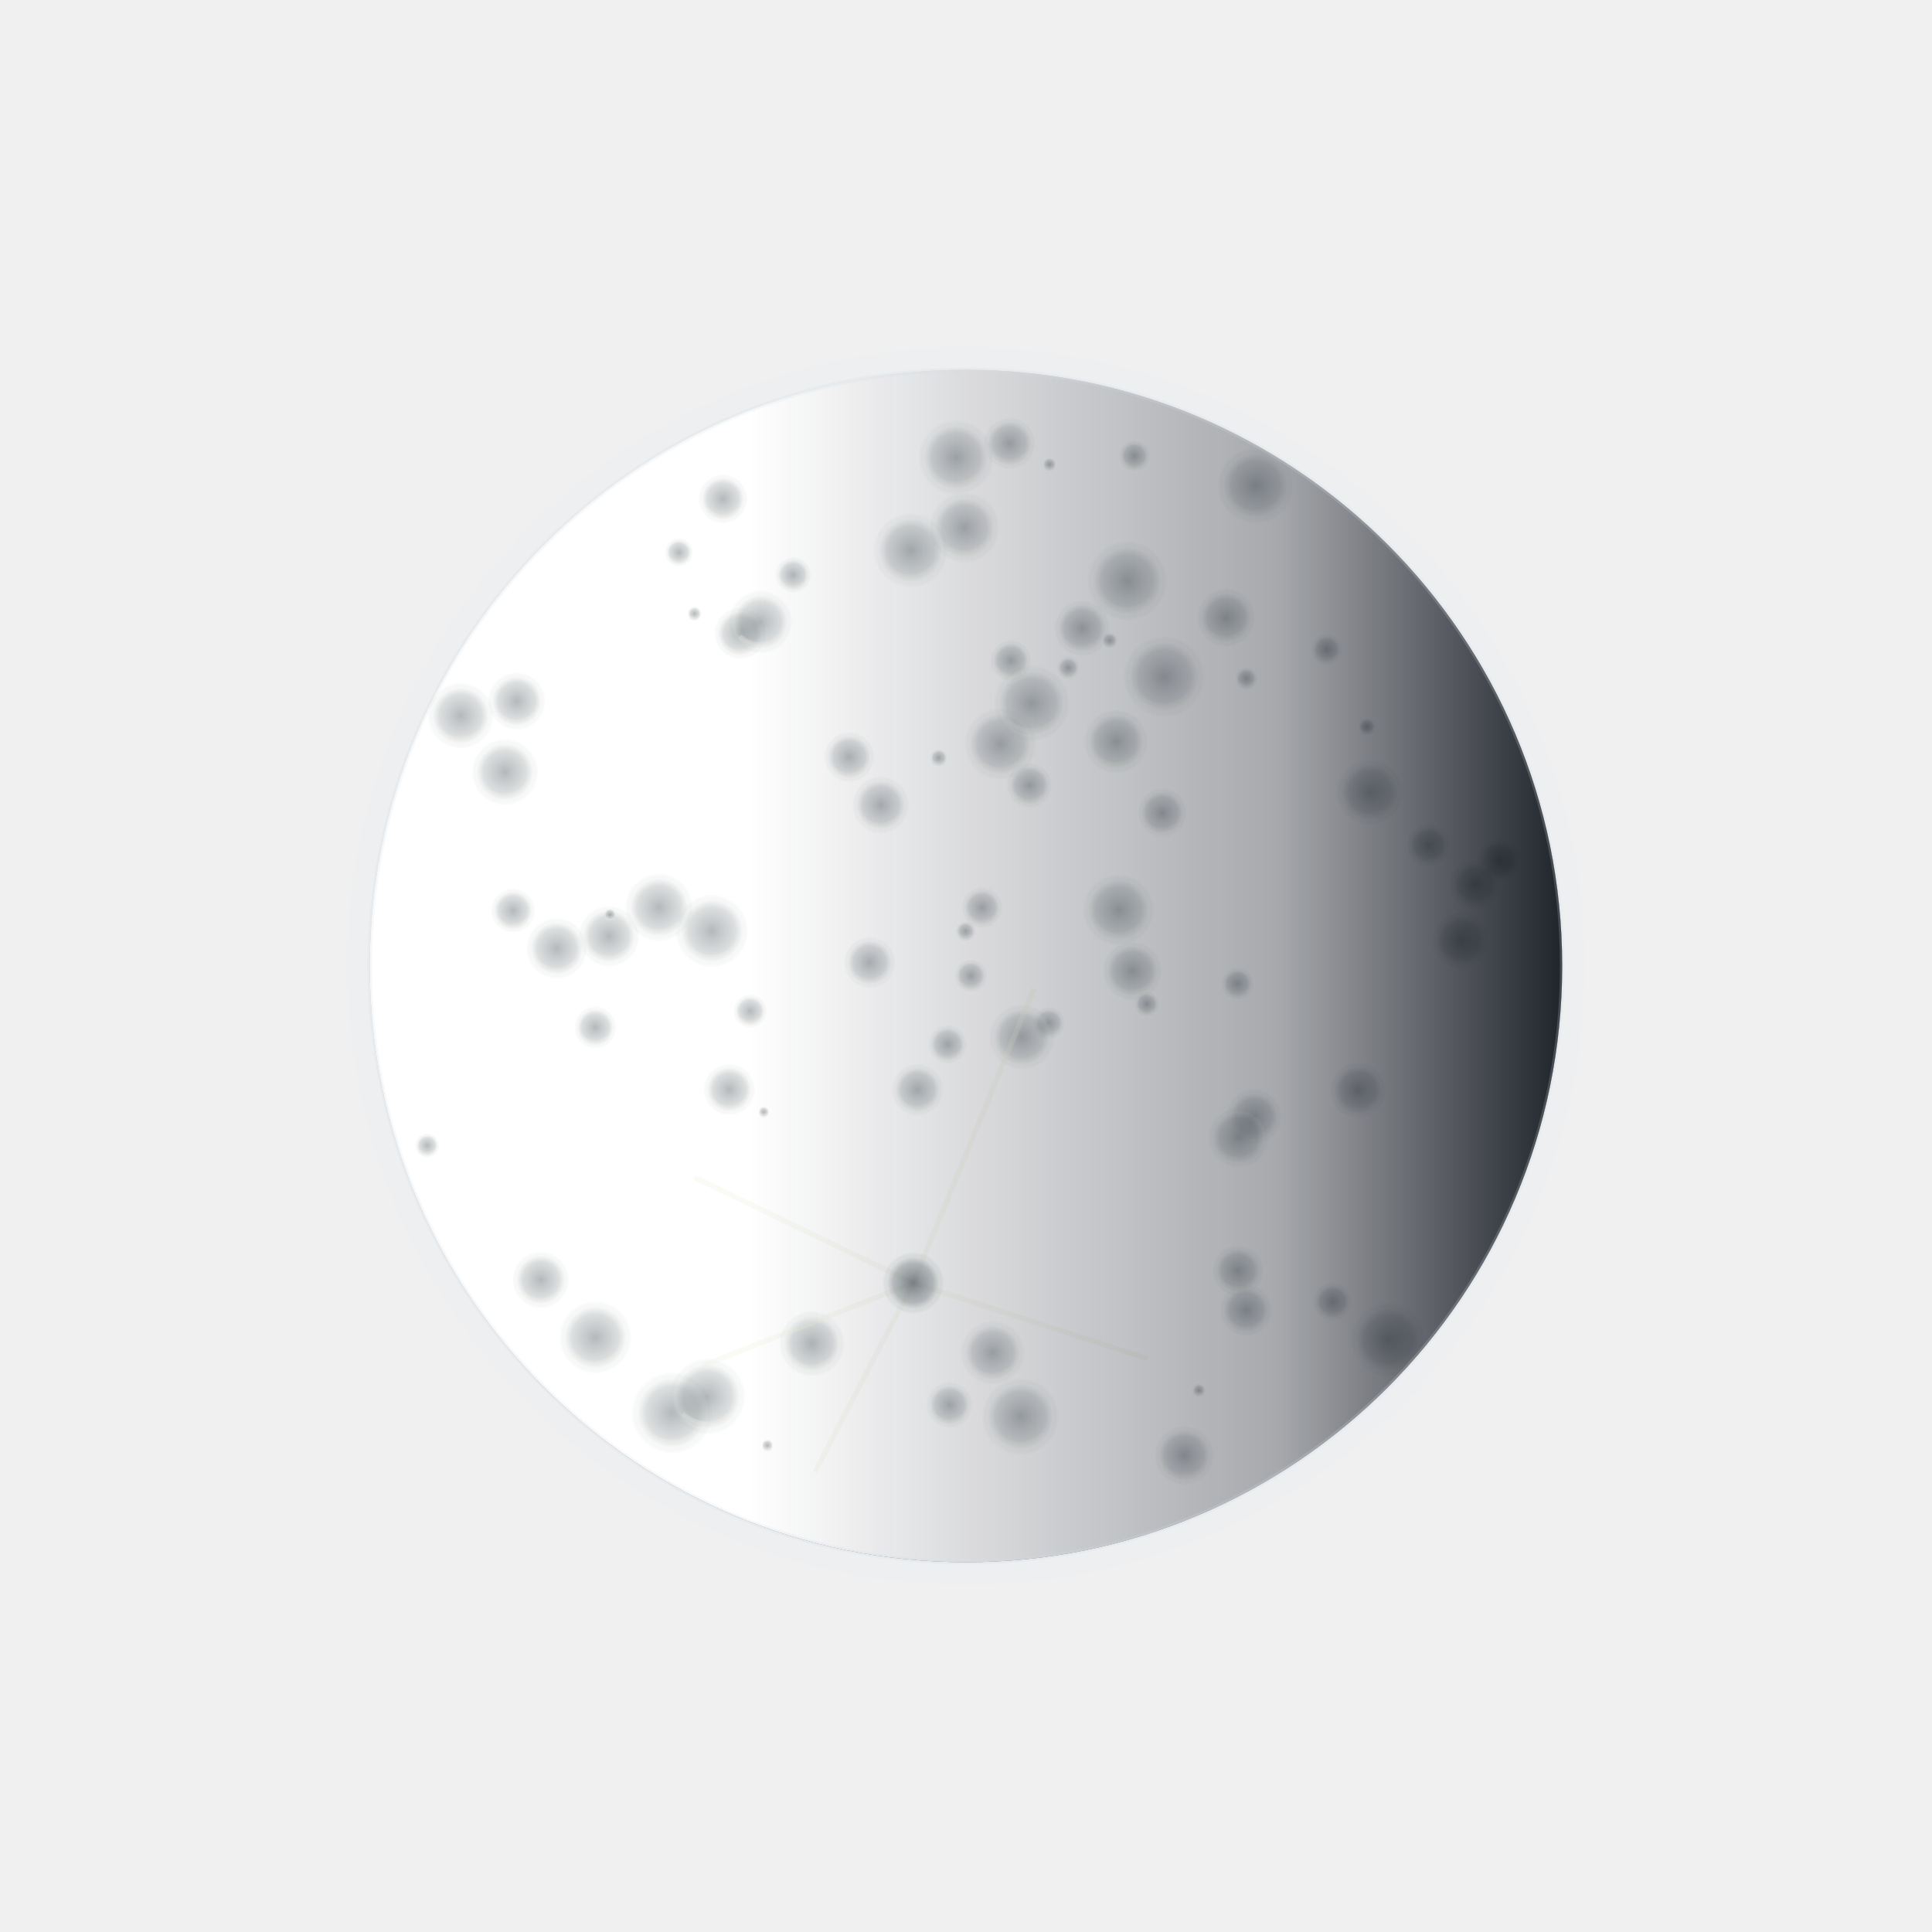
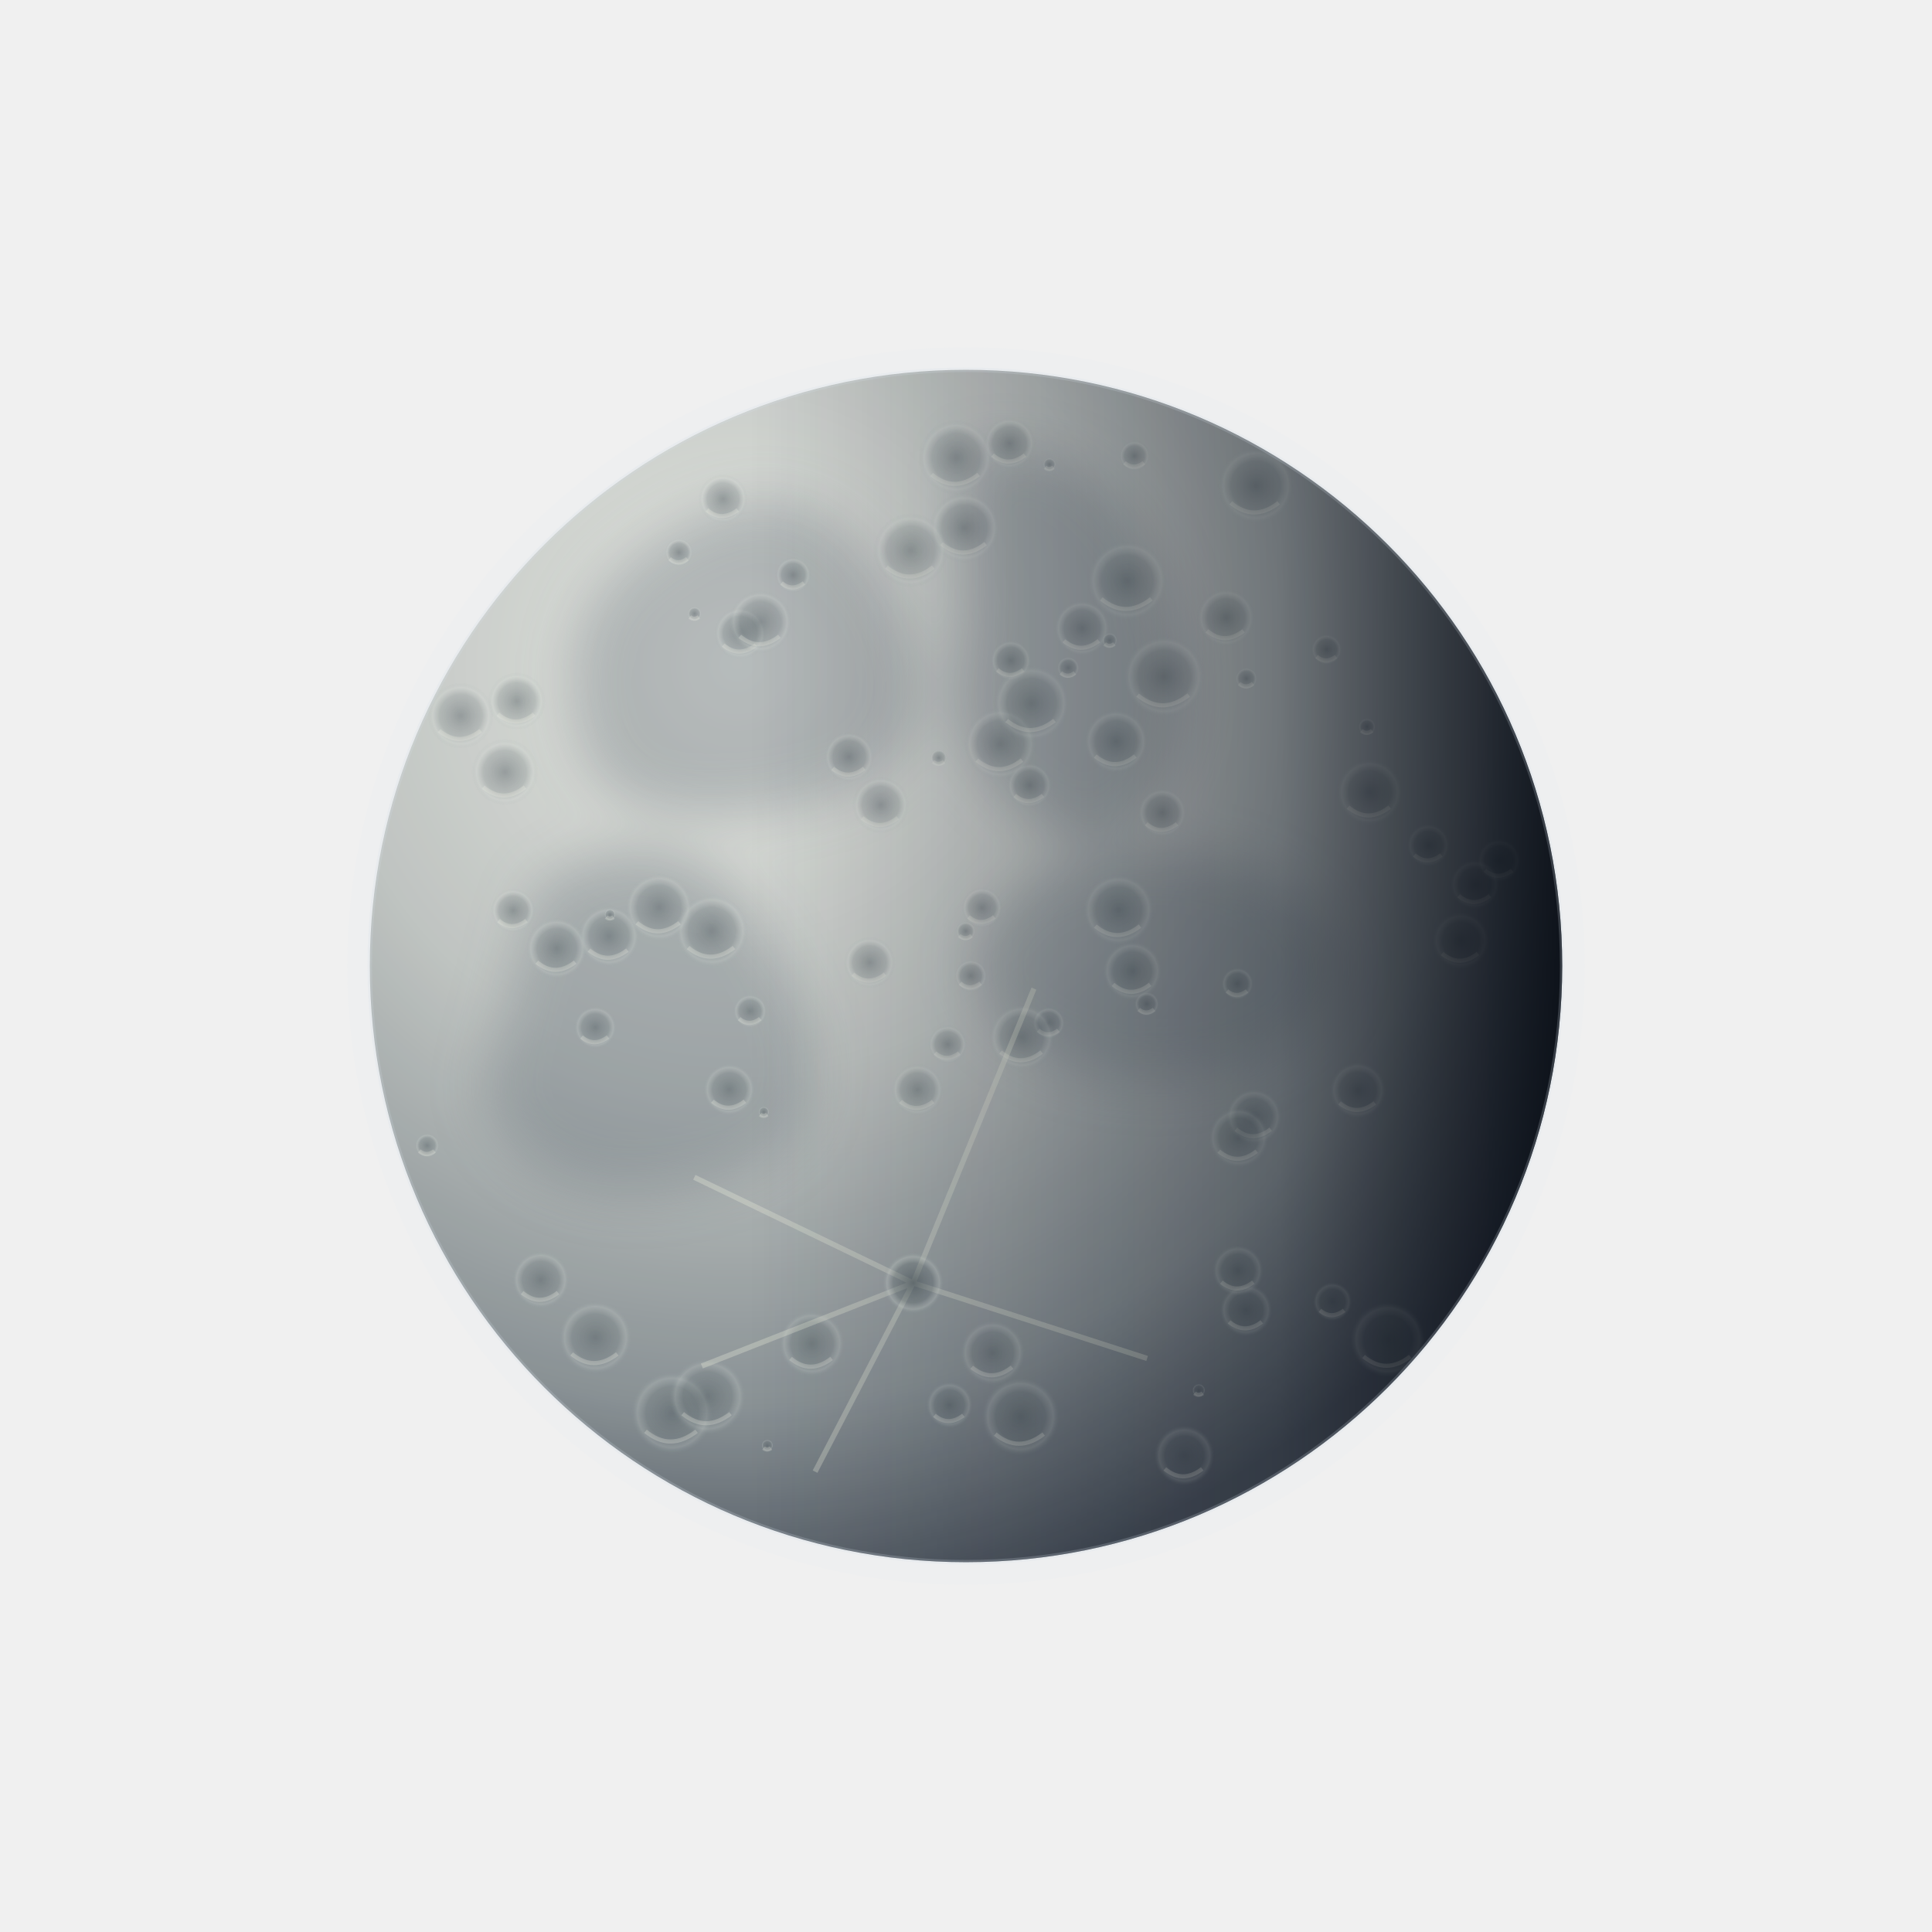
<svg xmlns="http://www.w3.org/2000/svg" viewBox="0 0 256 256" fill="none" role="img" aria-labelledby="moon-title">
  <defs>
    <radialGradient id="moon-body" cx="31%" cy="25%" r="79%">
      <stop stop-color="#eff1eb" />
      <stop offset=".43" stop-color="#c7ccc9" />
      <stop offset=".78" stop-color="#8a9397" />
      <stop offset="1" stop-color="#454e59" />
    </radialGradient>
    <radialGradient id="moon-crater">
      <stop stop-color="#485359" stop-opacity=".65" />
      <stop offset=".64" stop-color="#616c70" stop-opacity=".35" />
      <stop offset=".85" stop-color="#d5dcd7" stop-opacity=".3" />
      <stop offset="1" stop-color="#909e9f" stop-opacity="0" />
    </radialGradient>
    <linearGradient id="moon-shadow">
      <stop offset=".32" stop-color="#0b1020" stop-opacity="0" />
      <stop offset=".76" stop-color="#090e19" stop-opacity=".36" />
      <stop offset="1" stop-color="#030810" stop-opacity=".9" />
    </linearGradient>
    <filter id="moon-maria">
      <feGaussianBlur stdDeviation="3.5" />
    </filter>
    <clipPath id="moon-clip">
      <circle cx="128" cy="128" r="79" />
    </clipPath>
  </defs>
  <circle cx="128" cy="128" r="82" fill="#bbd4fa" opacity=".025" />
  <circle cx="128" cy="128" r="79" fill="url(#moon-body)" />
  <g clip-path="url(#moon-clip)">
    <g fill="#53616c" opacity=".32" filter="url(#moon-maria)">
      <path d="M83 75q22-18 34 2t-5 28q-31 8-35-7t6-23Z" />
      <path d="M128 60q20-3 27 20t-10 32q-23-8-17-28Z" />
      <path d="M71 118q20-14 32 9t-7 29q-25 7-32-11Z" />
      <ellipse cx="153" cy="128" rx="24" ry="15" />
    </g>
-     <circle cx="128" cy="128" r="79" fill="#fff" />
+     <circle cx="128" cy="128" r="79" fill="#808080" opacity=".11" />
    <circle cx="101.21" cy="147.34" r="0.74" fill="url(#moon-crater)" opacity=".63" />
    <path d="M100.73 147.68q0.44 0.37 0.93 0" stroke="#eef0e4" stroke-width=".55" opacity=".25" />
    <circle cx="92.03" cy="81.32" r="0.96" fill="url(#moon-crater)" opacity=".63" />
    <path d="M91.40 81.75q0.58 0.48 1.20 0" stroke="#eef0e4" stroke-width=".55" opacity=".25" />
    <circle cx="107.58" cy="178.04" r="4.35" fill="url(#moon-crater)" opacity=".63" />
    <path d="M104.75 180.00q2.61 2.18 5.44 0" stroke="#eef0e4" stroke-width=".55" opacity=".25" />
    <circle cx="105.10" cy="76.19" r="2.37" fill="url(#moon-crater)" opacity=".63" />
    <path d="M103.56 77.25q1.42 1.18 2.96 0" stroke="#eef0e4" stroke-width=".55" opacity=".25" />
    <circle cx="56.60" cy="151.79" r="1.61" fill="url(#moon-crater)" opacity=".63" />
    <path d="M55.56 152.51q0.97 0.81 2.01 0" stroke="#eef0e4" stroke-width=".55" opacity=".25" />
    <circle cx="89.96" cy="73.19" r="1.88" fill="url(#moon-crater)" opacity=".63" />
    <path d="M88.73 74.04q1.13 0.94 2.35 0" stroke="#eef0e4" stroke-width=".55" opacity=".25" />
    <circle cx="163.97" cy="130.35" r="2.13" fill="url(#moon-crater)" opacity=".63" />
    <path d="M162.58 131.31q1.28 1.06 2.66 0" stroke="#eef0e4" stroke-width=".55" opacity=".25" />
    <circle cx="115.23" cy="127.54" r="3.42" fill="url(#moon-crater)" opacity=".63" />
    <path d="M113.01 129.08q2.05 1.71 4.27 0" stroke="#eef0e4" stroke-width=".55" opacity=".25" />
    <circle cx="181.13" cy="96.30" r="1.16" fill="url(#moon-crater)" opacity=".63" />
    <path d="M180.38 96.82q0.69 0.58 1.44 0" stroke="#eef0e4" stroke-width=".55" opacity=".25" />
    <circle cx="98.08" cy="83.91" r="3.46" fill="url(#moon-crater)" opacity=".63" />
    <path d="M95.83 85.47q2.08 1.73 4.33 0" stroke="#eef0e4" stroke-width=".55" opacity=".25" />
    <circle cx="124.39" cy="100.41" r="1.15" fill="url(#moon-crater)" opacity=".63" />
    <path d="M123.64 100.93q0.69 0.58 1.44 0" stroke="#eef0e4" stroke-width=".55" opacity=".25" />
    <circle cx="166.16" cy="147.97" r="3.69" fill="url(#moon-crater)" opacity=".63" />
    <path d="M163.76 149.63q2.21 1.85 4.61 0" stroke="#eef0e4" stroke-width=".55" opacity=".25" />
    <circle cx="158.85" cy="184.22" r="0.87" fill="url(#moon-crater)" opacity=".63" />
    <path d="M158.28 184.61q0.52 0.43 1.09 0" stroke="#eef0e4" stroke-width=".55" opacity=".25" />
    <circle cx="80.69" cy="124.06" r="4.06" fill="url(#moon-crater)" opacity=".63" />
    <path d="M78.05 125.89q2.44 2.03 5.08 0" stroke="#eef0e4" stroke-width=".55" opacity=".25" />
    <circle cx="128.64" cy="129.30" r="2.17" fill="url(#moon-crater)" opacity=".63" />
    <path d="M127.22 130.28q1.30 1.09 2.72 0" stroke="#eef0e4" stroke-width=".55" opacity=".25" />
    <circle cx="89.06" cy="187.21" r="5.42" fill="url(#moon-crater)" opacity=".63" />
    <path d="M85.53 189.65q3.25 2.71 6.77 0" stroke="#eef0e4" stroke-width=".55" opacity=".25" />
    <circle cx="127.96" cy="123.39" r="1.32" fill="url(#moon-crater)" opacity=".63" />
    <path d="M127.10 123.98q0.79 0.66 1.65 0" stroke="#eef0e4" stroke-width=".55" opacity=".25" />
    <circle cx="143.38" cy="83.24" r="3.70" fill="url(#moon-crater)" opacity=".63" />
    <path d="M140.98 84.91q2.22 1.85 4.63 0" stroke="#eef0e4" stroke-width=".55" opacity=".25" />
    <circle cx="94.33" cy="123.36" r="4.85" fill="url(#moon-crater)" opacity=".63" />
    <path d="M91.18 125.55q2.91 2.43 6.07 0" stroke="#eef0e4" stroke-width=".55" opacity=".25" />
    <circle cx="99.39" cy="133.98" r="2.23" fill="url(#moon-crater)" opacity=".63" />
    <path d="M97.94 134.98q1.34 1.11 2.79 0" stroke="#eef0e4" stroke-width=".55" opacity=".25" />
    <circle cx="125.81" cy="186.16" r="3.06" fill="url(#moon-crater)" opacity=".63" />
    <path d="M123.82 187.54q1.84 1.53 3.83 0" stroke="#eef0e4" stroke-width=".55" opacity=".25" />
    <circle cx="198.62" cy="114.03" r="2.88" fill="url(#moon-crater)" opacity=".63" />
    <path d="M196.75 115.33q1.73 1.44 3.60 0" stroke="#eef0e4" stroke-width=".55" opacity=".25" />
    <circle cx="150.04" cy="128.67" r="3.93" fill="url(#moon-crater)" opacity=".63" />
    <path d="M147.49 130.44q2.36 1.96 4.91 0" stroke="#eef0e4" stroke-width=".55" opacity=".25" />
    <circle cx="156.93" cy="192.85" r="3.96" fill="url(#moon-crater)" opacity=".63" />
    <path d="M154.35 194.63q2.37 1.98 4.95 0" stroke="#eef0e4" stroke-width=".55" opacity=".25" />
    <circle cx="136.41" cy="104.06" r="2.99" fill="url(#moon-crater)" opacity=".63" />
    <path d="M134.46 105.40q1.79 1.49 3.74 0" stroke="#eef0e4" stroke-width=".55" opacity=".25" />
    <circle cx="95.80" cy="66.10" r="3.27" fill="url(#moon-crater)" opacity=".63" />
    <path d="M93.67 67.57q1.96 1.63 4.08 0" stroke="#eef0e4" stroke-width=".55" opacity=".25" />
    <circle cx="147.89" cy="98.26" r="4.25" fill="url(#moon-crater)" opacity=".63" />
    <path d="M145.13 100.18q2.55 2.13 5.31 0" stroke="#eef0e4" stroke-width=".55" opacity=".25" />
    <circle cx="132.55" cy="98.57" r="4.79" fill="url(#moon-crater)" opacity=".63" />
    <path d="M129.44 100.72q2.87 2.39 5.98 0" stroke="#eef0e4" stroke-width=".55" opacity=".25" />
    <circle cx="154.26" cy="89.66" r="5.42" fill="url(#moon-crater)" opacity=".63" />
    <path d="M150.74 92.10q3.25 2.71 6.77 0" stroke="#eef0e4" stroke-width=".55" opacity=".25" />
    <circle cx="67.98" cy="120.65" r="2.95" fill="url(#moon-crater)" opacity=".63" />
    <path d="M66.06 121.98q1.77 1.48 3.69 0" stroke="#eef0e4" stroke-width=".55" opacity=".25" />
    <circle cx="165.15" cy="89.91" r="1.48" fill="url(#moon-crater)" opacity=".63" />
    <path d="M164.19 90.58q0.89 0.74 1.85 0" stroke="#eef0e4" stroke-width=".55" opacity=".25" />
    <circle cx="165.11" cy="173.59" r="3.46" fill="url(#moon-crater)" opacity=".63" />
    <path d="M162.86 175.15q2.08 1.73 4.33 0" stroke="#eef0e4" stroke-width=".55" opacity=".25" />
    <circle cx="189.26" cy="112.00" r="2.86" fill="url(#moon-crater)" opacity=".63" />
    <path d="M187.41 113.29q1.71 1.43 3.57 0" stroke="#eef0e4" stroke-width=".55" opacity=".25" />
    <circle cx="127.79" cy="69.94" r="4.67" fill="url(#moon-crater)" opacity=".63" />
    <path d="M124.75 72.04q2.80 2.34 5.84 0" stroke="#eef0e4" stroke-width=".55" opacity=".25" />
    <circle cx="120.68" cy="72.92" r="4.96" fill="url(#moon-crater)" opacity=".63" />
    <path d="M117.46 75.15q2.98 2.48 6.20 0" stroke="#eef0e4" stroke-width=".55" opacity=".25" />
    <circle cx="80.83" cy="121.17" r="0.77" fill="url(#moon-crater)" opacity=".63" />
    <path d="M80.33 121.52q0.46 0.38 0.96 0" stroke="#eef0e4" stroke-width=".55" opacity=".25" />
    <circle cx="73.77" cy="125.67" r="4.06" fill="url(#moon-crater)" opacity=".63" />
    <path d="M71.13 127.49q2.44 2.03 5.08 0" stroke="#eef0e4" stroke-width=".55" opacity=".25" />
    <circle cx="71.66" cy="169.58" r="3.79" fill="url(#moon-crater)" opacity=".63" />
    <path d="M69.19 171.28q2.28 1.90 4.74 0" stroke="#eef0e4" stroke-width=".55" opacity=".25" />
    <circle cx="68.47" cy="92.91" r="3.83" fill="url(#moon-crater)" opacity=".63" />
    <path d="M65.98 94.64q2.30 1.92 4.79 0" stroke="#eef0e4" stroke-width=".55" opacity=".25" />
    <circle cx="164.04" cy="168.37" r="3.38" fill="url(#moon-crater)" opacity=".63" />
    <path d="M161.84 169.89q2.03 1.69 4.23 0" stroke="#eef0e4" stroke-width=".55" opacity=".25" />
    <circle cx="101.68" cy="191.52" r="0.79" fill="url(#moon-crater)" opacity=".63" />
    <path d="M101.17 191.88q0.47 0.39 0.99 0" stroke="#eef0e4" stroke-width=".55" opacity=".25" />
    <circle cx="179.92" cy="144.46" r="3.73" fill="url(#moon-crater)" opacity=".63" />
    <path d="M177.50 146.14q2.24 1.87 4.67 0" stroke="#eef0e4" stroke-width=".55" opacity=".25" />
    <circle cx="148.22" cy="120.57" r="4.73" fill="url(#moon-crater)" opacity=".63" />
    <path d="M145.14 122.71q2.84 2.37 5.92 0" stroke="#eef0e4" stroke-width=".55" opacity=".25" />
    <circle cx="61.05" cy="94.84" r="4.40" fill="url(#moon-crater)" opacity=".63" />
    <path d="M58.19 96.82q2.64 2.20 5.50 0" stroke="#eef0e4" stroke-width=".55" opacity=".25" />
    <circle cx="164.11" cy="150.74" r="4.01" fill="url(#moon-crater)" opacity=".63" />
    <path d="M161.50 152.54q2.41 2.01 5.01 0" stroke="#eef0e4" stroke-width=".55" opacity=".25" />
    <circle cx="96.63" cy="144.37" r="3.44" fill="url(#moon-crater)" opacity=".63" />
    <path d="M94.40 145.92q2.06 1.72 4.30 0" stroke="#eef0e4" stroke-width=".55" opacity=".25" />
    <circle cx="175.78" cy="86.07" r="2.06" fill="url(#moon-crater)" opacity=".63" />
    <path d="M174.45 87.00q1.24 1.03 2.58 0" stroke="#eef0e4" stroke-width=".55" opacity=".25" />
    <circle cx="100.76" cy="82.42" r="4.20" fill="url(#moon-crater)" opacity=".63" />
    <path d="M98.03 84.31q2.52 2.10 5.24 0" stroke="#eef0e4" stroke-width=".55" opacity=".25" />
    <circle cx="126.68" cy="60.62" r="4.98" fill="url(#moon-crater)" opacity=".63" />
    <path d="M123.44 62.87q2.99 2.49 6.23 0" stroke="#eef0e4" stroke-width=".55" opacity=".25" />
    <circle cx="131.53" cy="179.24" r="4.27" fill="url(#moon-crater)" opacity=".63" />
    <path d="M128.76 181.16q2.56 2.14 5.34 0" stroke="#eef0e4" stroke-width=".55" opacity=".25" />
    <circle cx="112.51" cy="100.31" r="3.34" fill="url(#moon-crater)" opacity=".63" />
    <path d="M110.34 101.81q2.00 1.67 4.17 0" stroke="#eef0e4" stroke-width=".55" opacity=".25" />
    <circle cx="138.95" cy="135.56" r="2.14" fill="url(#moon-crater)" opacity=".63" />
    <path d="M137.56 136.52q1.29 1.07 2.68 0" stroke="#eef0e4" stroke-width=".55" opacity=".25" />
    <circle cx="135.41" cy="137.44" r="4.36" fill="url(#moon-crater)" opacity=".63" />
    <path d="M132.58 139.40q2.62 2.18 5.45 0" stroke="#eef0e4" stroke-width=".55" opacity=".25" />
    <circle cx="150.33" cy="60.40" r="2.05" fill="url(#moon-crater)" opacity=".63" />
    <path d="M149.00 61.32q1.23 1.02 2.56 0" stroke="#eef0e4" stroke-width=".55" opacity=".25" />
    <circle cx="133.93" cy="87.53" r="2.72" fill="url(#moon-crater)" opacity=".63" />
    <path d="M132.16 88.76q1.63 1.36 3.41 0" stroke="#eef0e4" stroke-width=".55" opacity=".25" />
    <circle cx="166.39" cy="64.35" r="5.07" fill="url(#moon-crater)" opacity=".63" />
    <path d="M163.09 66.63q3.04 2.54 6.34 0" stroke="#eef0e4" stroke-width=".55" opacity=".25" />
    <circle cx="151.95" cy="133.03" r="1.62" fill="url(#moon-crater)" opacity=".63" />
    <path d="M150.89 133.76q0.97 0.81 2.03 0" stroke="#eef0e4" stroke-width=".55" opacity=".25" />
    <circle cx="147.04" cy="84.86" r="1.03" fill="url(#moon-crater)" opacity=".63" />
    <path d="M146.37 85.32q0.62 0.52 1.29 0" stroke="#eef0e4" stroke-width=".55" opacity=".25" />
    <circle cx="181.49" cy="104.97" r="4.40" fill="url(#moon-crater)" opacity=".63" />
    <path d="M178.63 106.95q2.64 2.20 5.50 0" stroke="#eef0e4" stroke-width=".55" opacity=".25" />
    <circle cx="125.56" cy="138.38" r="2.56" fill="url(#moon-crater)" opacity=".63" />
    <path d="M123.90 139.53q1.53 1.28 3.20 0" stroke="#eef0e4" stroke-width=".55" opacity=".25" />
    <circle cx="176.56" cy="172.48" r="2.56" fill="url(#moon-crater)" opacity=".63" />
    <path d="M174.90 173.63q1.54 1.28 3.20 0" stroke="#eef0e4" stroke-width=".55" opacity=".25" />
    <circle cx="136.69" cy="93.19" r="5.07" fill="url(#moon-crater)" opacity=".63" />
    <path d="M133.39 95.47q3.04 2.53 6.34 0" stroke="#eef0e4" stroke-width=".55" opacity=".25" />
    <circle cx="121.57" cy="144.40" r="3.46" fill="url(#moon-crater)" opacity=".63" />
    <path d="M119.32 145.95q2.07 1.73 4.32 0" stroke="#eef0e4" stroke-width=".55" opacity=".25" />
    <circle cx="66.91" cy="102.30" r="4.43" fill="url(#moon-crater)" opacity=".63" />
    <path d="M64.03 104.30q2.66 2.22 5.54 0" stroke="#eef0e4" stroke-width=".55" opacity=".25" />
    <circle cx="141.54" cy="88.49" r="1.49" fill="url(#moon-crater)" opacity=".63" />
    <path d="M140.56 89.16q0.90 0.75 1.87 0" stroke="#eef0e4" stroke-width=".55" opacity=".25" />
    <circle cx="183.90" cy="177.52" r="4.95" fill="url(#moon-crater)" opacity=".63" />
    <path d="M180.68 179.74q2.97 2.47 6.18 0" stroke="#eef0e4" stroke-width=".55" opacity=".25" />
    <circle cx="78.88" cy="136.14" r="2.80" fill="url(#moon-crater)" opacity=".63" />
    <path d="M77.06 137.40q1.68 1.40 3.50 0" stroke="#eef0e4" stroke-width=".55" opacity=".25" />
    <circle cx="116.70" cy="106.67" r="3.78" fill="url(#moon-crater)" opacity=".63" />
    <path d="M114.25 108.37q2.27 1.89 4.72 0" stroke="#eef0e4" stroke-width=".55" opacity=".25" />
    <circle cx="139.06" cy="61.53" r="0.89" fill="url(#moon-crater)" opacity=".63" />
    <path d="M138.48 61.93q0.53 0.45 1.11 0" stroke="#eef0e4" stroke-width=".55" opacity=".25" />
    <circle cx="78.89" cy="177.22" r="4.83" fill="url(#moon-crater)" opacity=".63" />
    <path d="M75.75 179.40q2.90 2.42 6.04 0" stroke="#eef0e4" stroke-width=".55" opacity=".25" />
    <circle cx="154.01" cy="107.69" r="3.25" fill="url(#moon-crater)" opacity=".63" />
    <path d="M151.89 109.16q1.95 1.63 4.07 0" stroke="#eef0e4" stroke-width=".55" opacity=".25" />
    <circle cx="149.38" cy="76.97" r="5.31" fill="url(#moon-crater)" opacity=".63" />
    <path d="M145.93 79.36q3.18 2.65 6.63 0" stroke="#eef0e4" stroke-width=".55" opacity=".25" />
    <circle cx="93.75" cy="185.04" r="5.06" fill="url(#moon-crater)" opacity=".63" />
    <path d="M90.46 187.32q3.04 2.53 6.33 0" stroke="#eef0e4" stroke-width=".55" opacity=".25" />
    <circle cx="195.43" cy="117.20" r="3.31" fill="url(#moon-crater)" opacity=".63" />
    <path d="M193.28 118.69q1.99 1.66 4.14 0" stroke="#eef0e4" stroke-width=".55" opacity=".25" />
    <circle cx="135.22" cy="187.71" r="5.13" fill="url(#moon-crater)" opacity=".63" />
    <path d="M131.88 190.02q3.08 2.56 6.41 0" stroke="#eef0e4" stroke-width=".55" opacity=".25" />
    <circle cx="133.76" cy="58.76" r="3.44" fill="url(#moon-crater)" opacity=".63" />
    <path d="M131.52 60.30q2.06 1.72 4.30 0" stroke="#eef0e4" stroke-width=".55" opacity=".25" />
    <circle cx="193.56" cy="124.64" r="3.80" fill="url(#moon-crater)" opacity=".63" />
    <path d="M191.09 126.35q2.28 1.90 4.74 0" stroke="#eef0e4" stroke-width=".55" opacity=".25" />
    <circle cx="130.12" cy="120.27" r="2.72" fill="url(#moon-crater)" opacity=".63" />
    <path d="M128.34 121.49q1.63 1.36 3.40 0" stroke="#eef0e4" stroke-width=".55" opacity=".25" />
    <circle cx="87.33" cy="120.24" r="4.52" fill="url(#moon-crater)" opacity=".63" />
    <path d="M84.39 122.27q2.71 2.26 5.65 0" stroke="#eef0e4" stroke-width=".55" opacity=".25" />
    <circle cx="162.45" cy="81.85" r="3.88" fill="url(#moon-crater)" opacity=".63" />
    <path d="M159.93 83.59q2.33 1.94 4.84 0" stroke="#eef0e4" stroke-width=".55" opacity=".25" />
    <path d="M121 170l-29-14m29 14 16-39m-16 39 31 10m-31-10-13 25m13-25-28 11" stroke="#eff0df" stroke-width=".7" opacity=".3" />
    <circle cx="121" cy="170" r="4.1" fill="url(#moon-crater)" />
    <circle cx="128" cy="128" r="79" fill="url(#moon-shadow)" />
  </g>
  <circle cx="128" cy="128" r="79" stroke="#d5e0ea" stroke-opacity=".2" stroke-width=".6" />
</svg>
